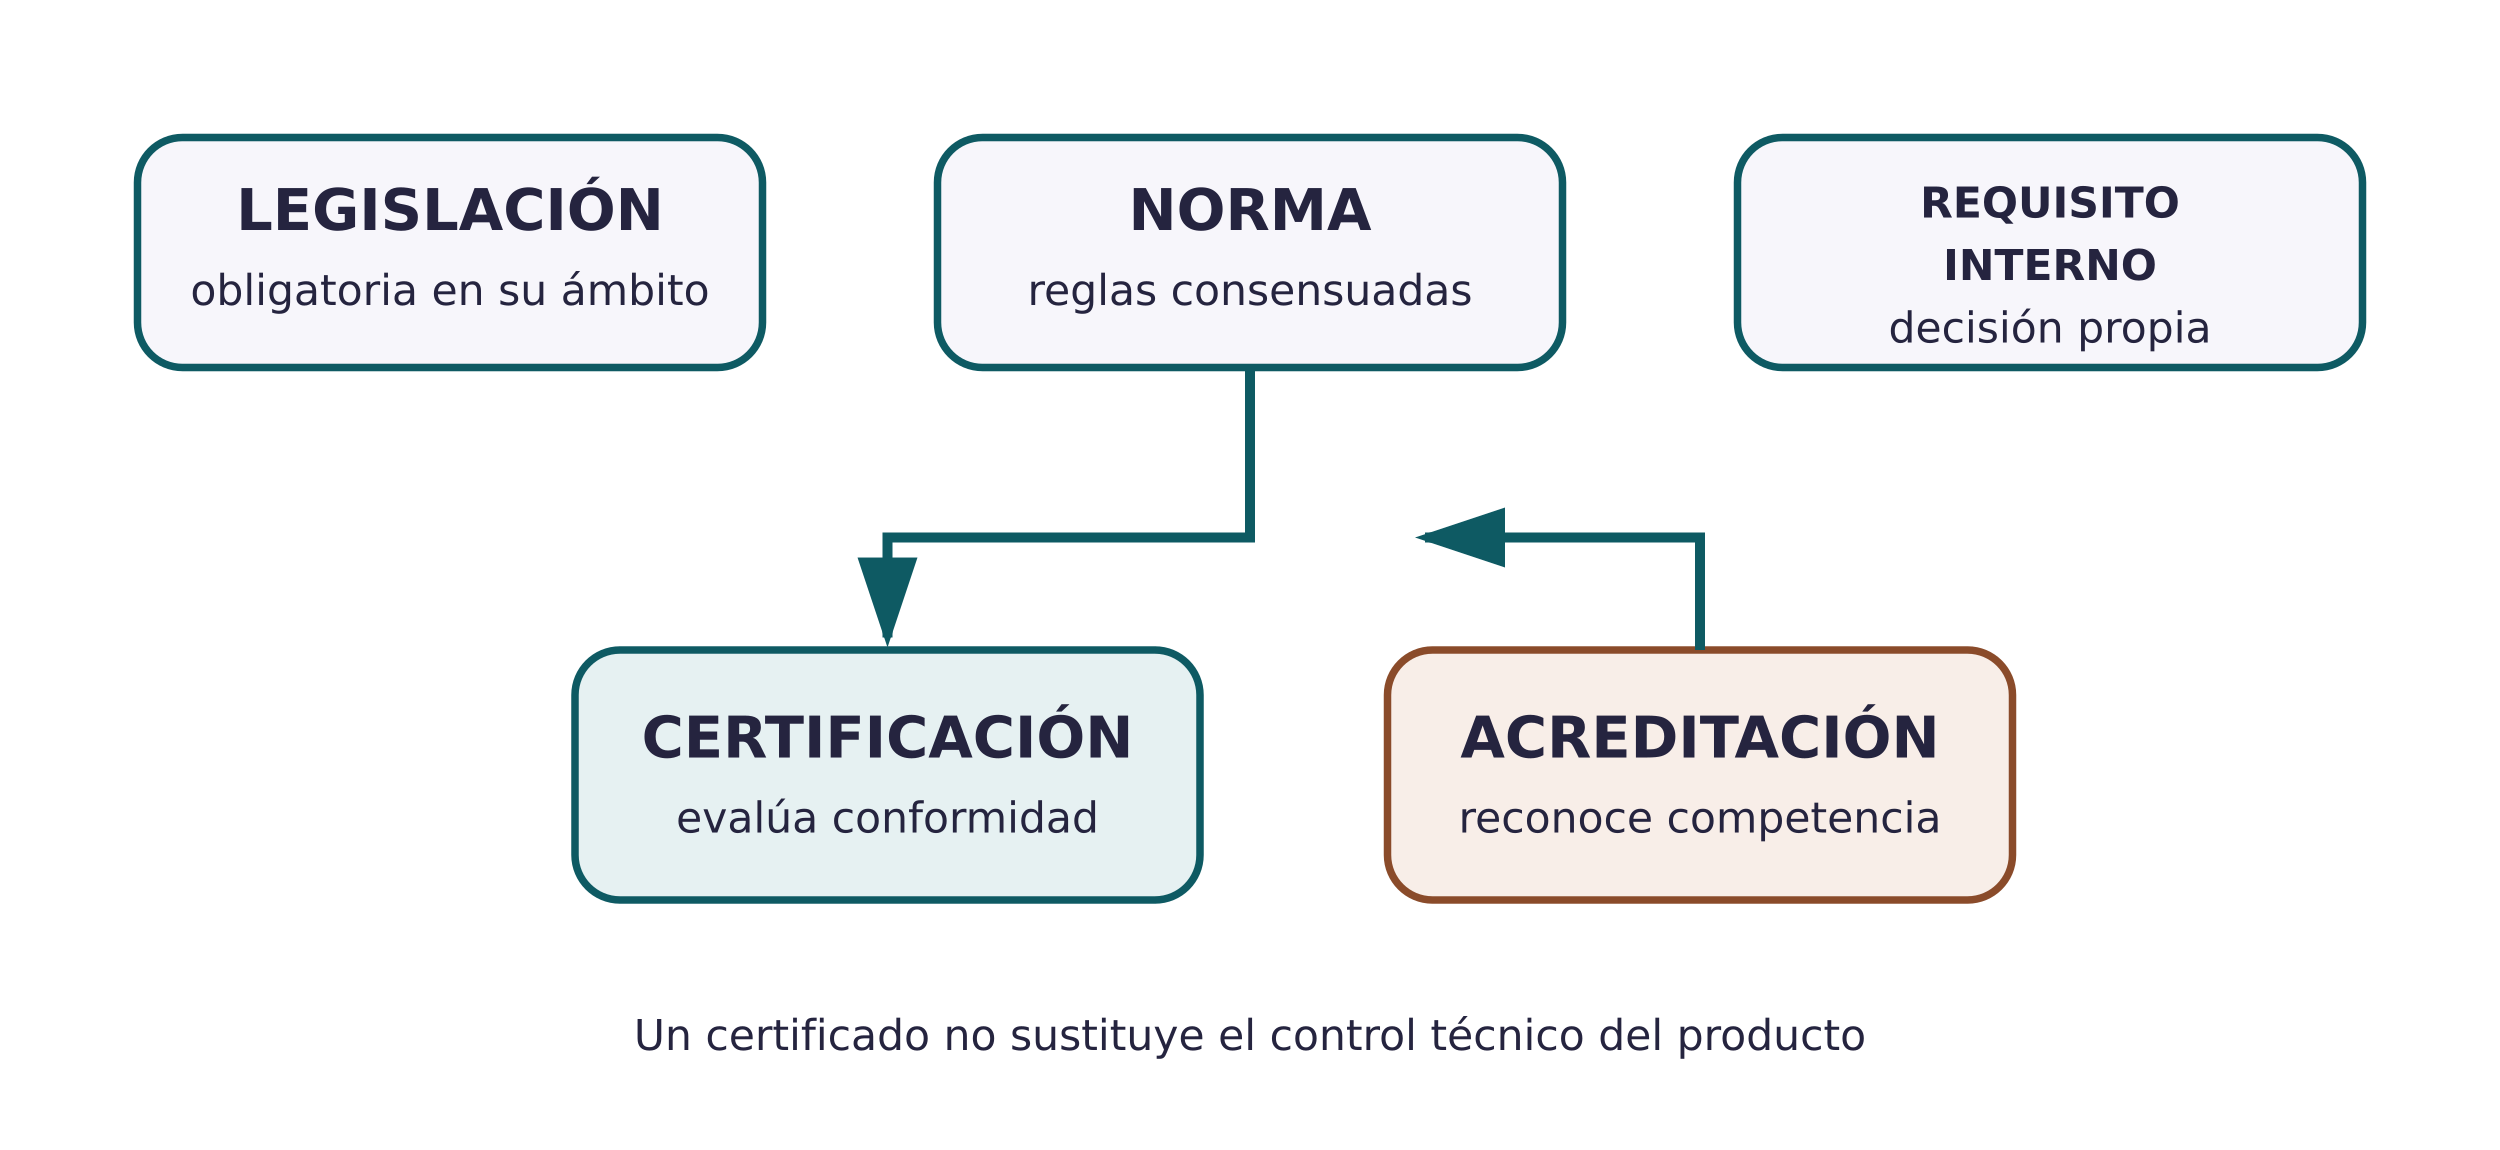
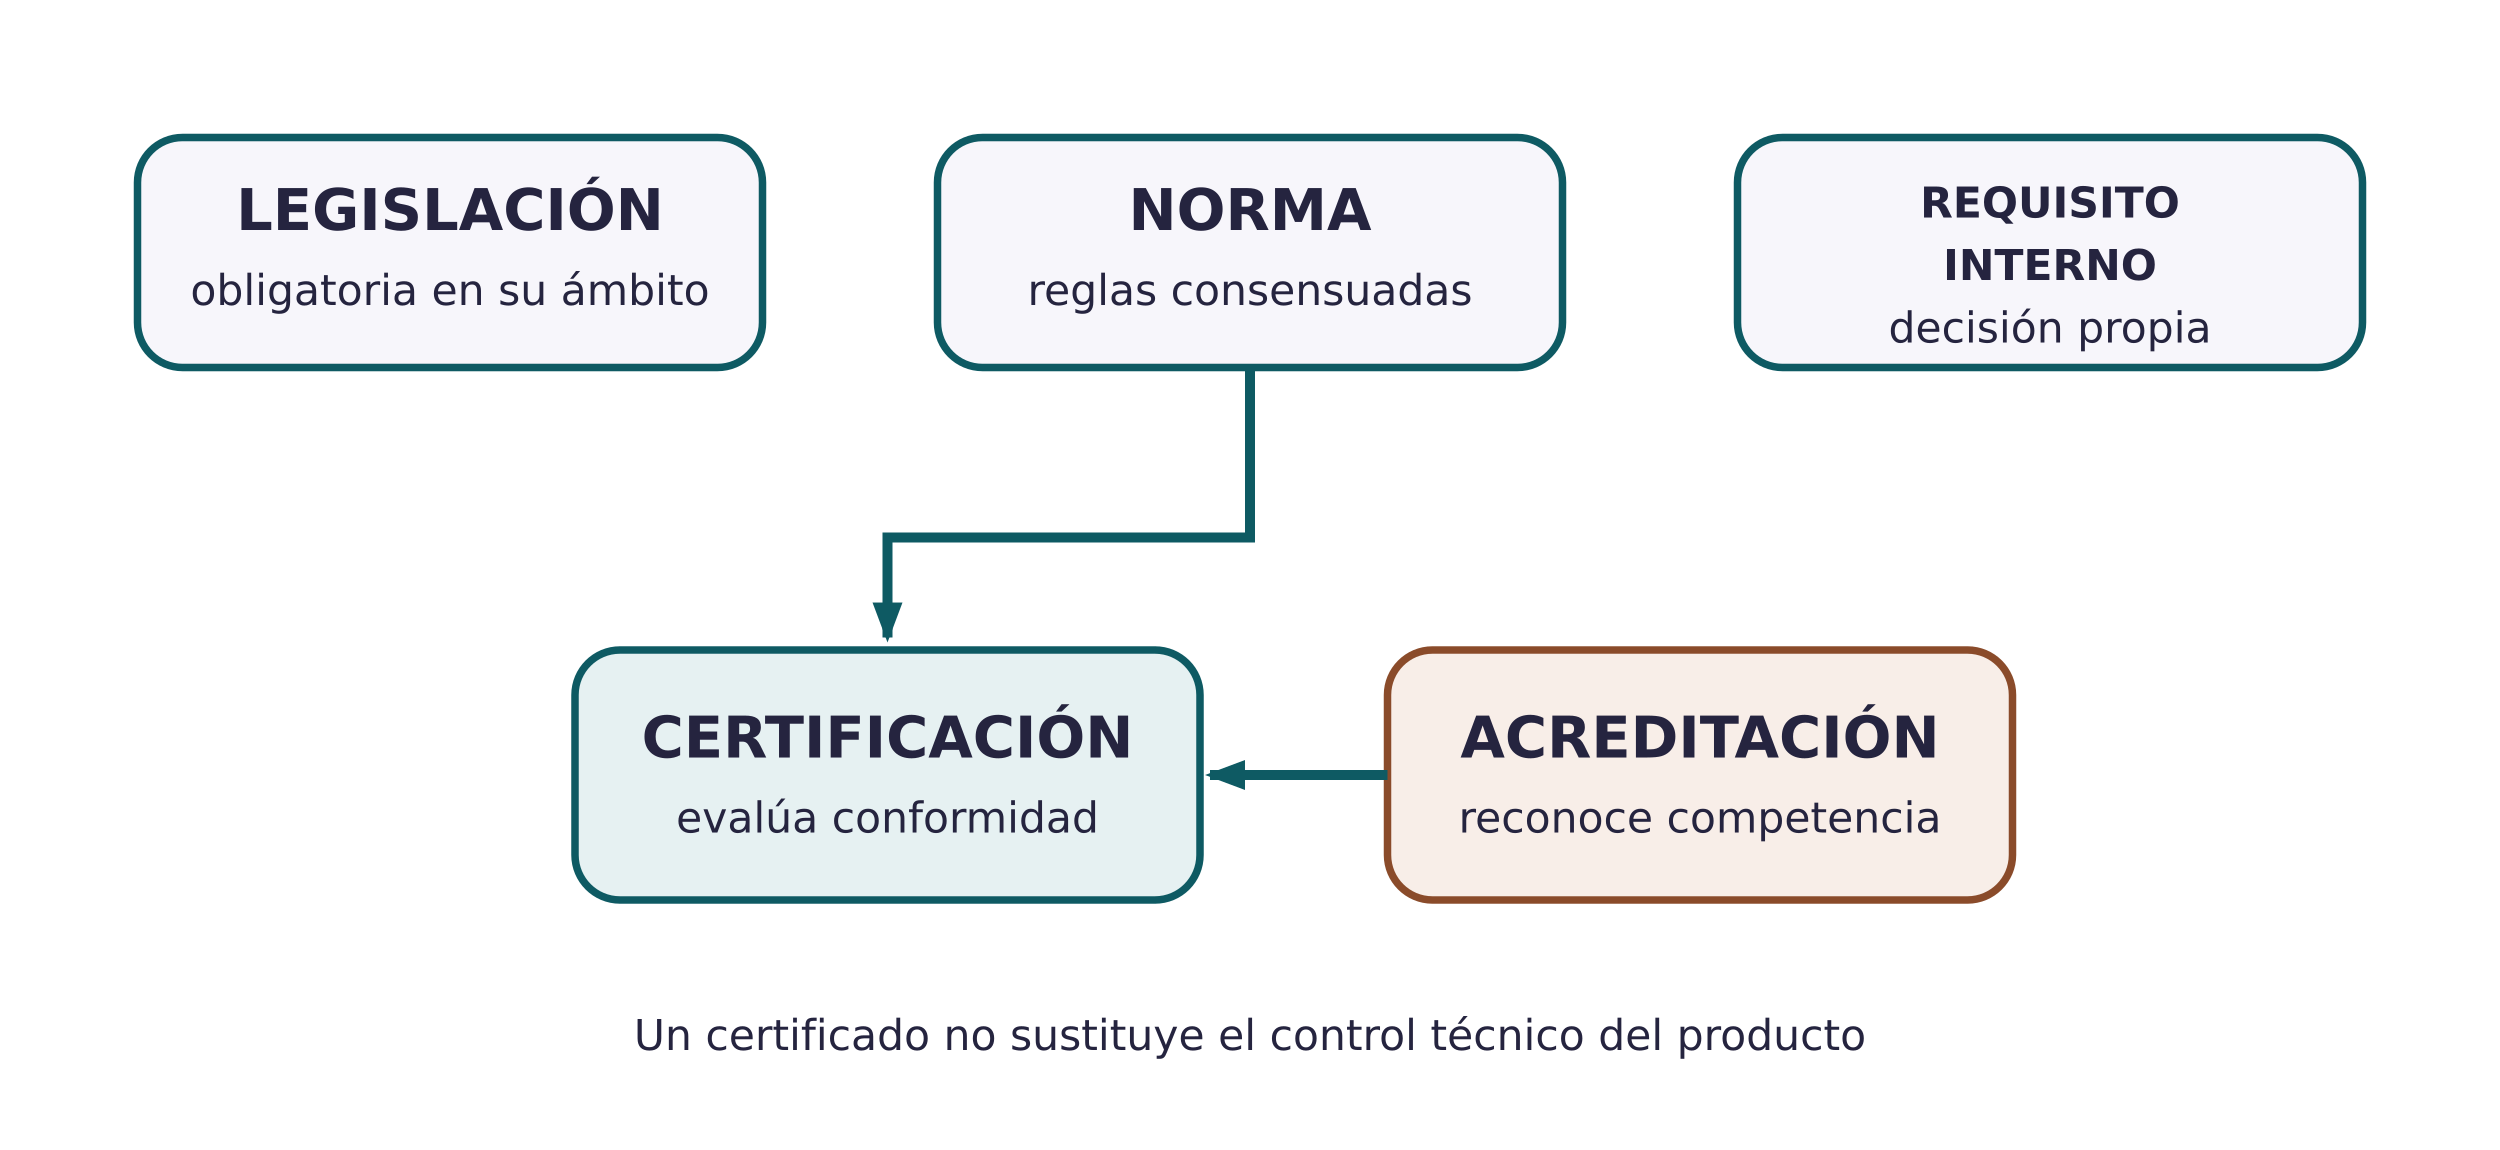
<svg xmlns="http://www.w3.org/2000/svg" viewBox="0 0 1000 460" role="img">
  <style>text{font-family:Verdana,'DejaVu Sans',Arial,sans-serif;fill:#25243f} .t{font-size:23px;font-weight:700} .s{font-size:17px} .box{fill:#f7f6fb;stroke:#0e5a63;stroke-width:3} .arr{stroke:#0e5a63;stroke-width:4;fill:none;marker-end:url(#a)} .return{stroke:#8a4b2a;stroke-width:4;fill:none;stroke-dasharray:9 7;marker-end:url(#b)}</style>
  <defs>
-     <marker id="a" markerWidth="10" markerHeight="10" refX="8" refY="3" orient="auto">
-       <path d="M0,0 L0,6 L9,3 z" fill="#0e5a63" />
+     <marker id="a" markerUnits="userSpaceOnUse" markerWidth="16" markerHeight="12" refX="14" refY="6" orient="auto">
+       <path d="M0,0 L0,12 L16,6 z" fill="#0e5a63" />
    </marker>
-     <marker id="b" markerWidth="10" markerHeight="10" refX="8" refY="3" orient="auto">
-       <path d="M0,0 L0,6 L9,3 z" fill="#8a4b2a" />
+     <marker id="b" markerUnits="userSpaceOnUse" markerWidth="16" markerHeight="12" refX="14" refY="6" orient="auto">
+       <path d="M0,0 L0,12 L16,6 z" fill="#8a4b2a" />
    </marker>
  </defs>
  <rect class="box" x="55" y="55" rx="18" width="250" height="92" />
  <text class="t" x="180" y="92" text-anchor="middle">LEGISLACIÓN</text>
  <text class="s" x="180" y="122" text-anchor="middle">obligatoria en su ámbito</text>
  <rect class="box" x="375" y="55" rx="18" width="250" height="92" />
  <text class="t" x="500" y="92" text-anchor="middle">NORMA</text>
  <text class="s" x="500" y="122" text-anchor="middle">reglas consensuadas</text>
  <rect class="box" x="695" y="55" rx="18" width="250" height="92" />
  <text class="s" x="820" y="87" text-anchor="middle" font-weight="700">REQUISITO</text>
  <text class="s" x="820" y="112" text-anchor="middle" font-weight="700">INTERNO</text>
  <text class="s" x="820" y="137" text-anchor="middle">decisión propia</text>
  <rect x="230" y="260" rx="18" width="250" height="100" fill="#e6f1f2" stroke="#0e5a63" stroke-width="3" />
  <text class="t" x="355" y="303" text-anchor="middle">CERTIFICACIÓN</text>
  <text class="s" x="355" y="333" text-anchor="middle">evalúa conformidad</text>
  <rect x="555" y="260" rx="18" width="250" height="100" fill="#f8eee8" stroke="#8a4b2a" stroke-width="3" />
  <text class="t" x="680" y="303" text-anchor="middle">ACREDITACIÓN</text>
  <text class="s" x="680" y="333" text-anchor="middle">reconoce competencia</text>
  <path class="arr" d="M500 147 V215 H355 V255" />
-   <path class="arr" d="M680 260 V215 H570" />
+   <path class="arr" d="M555 310 H484" />
  <text class="s" x="500" y="420" text-anchor="middle">Un certificado no sustituye el control técnico del producto</text>
</svg>
